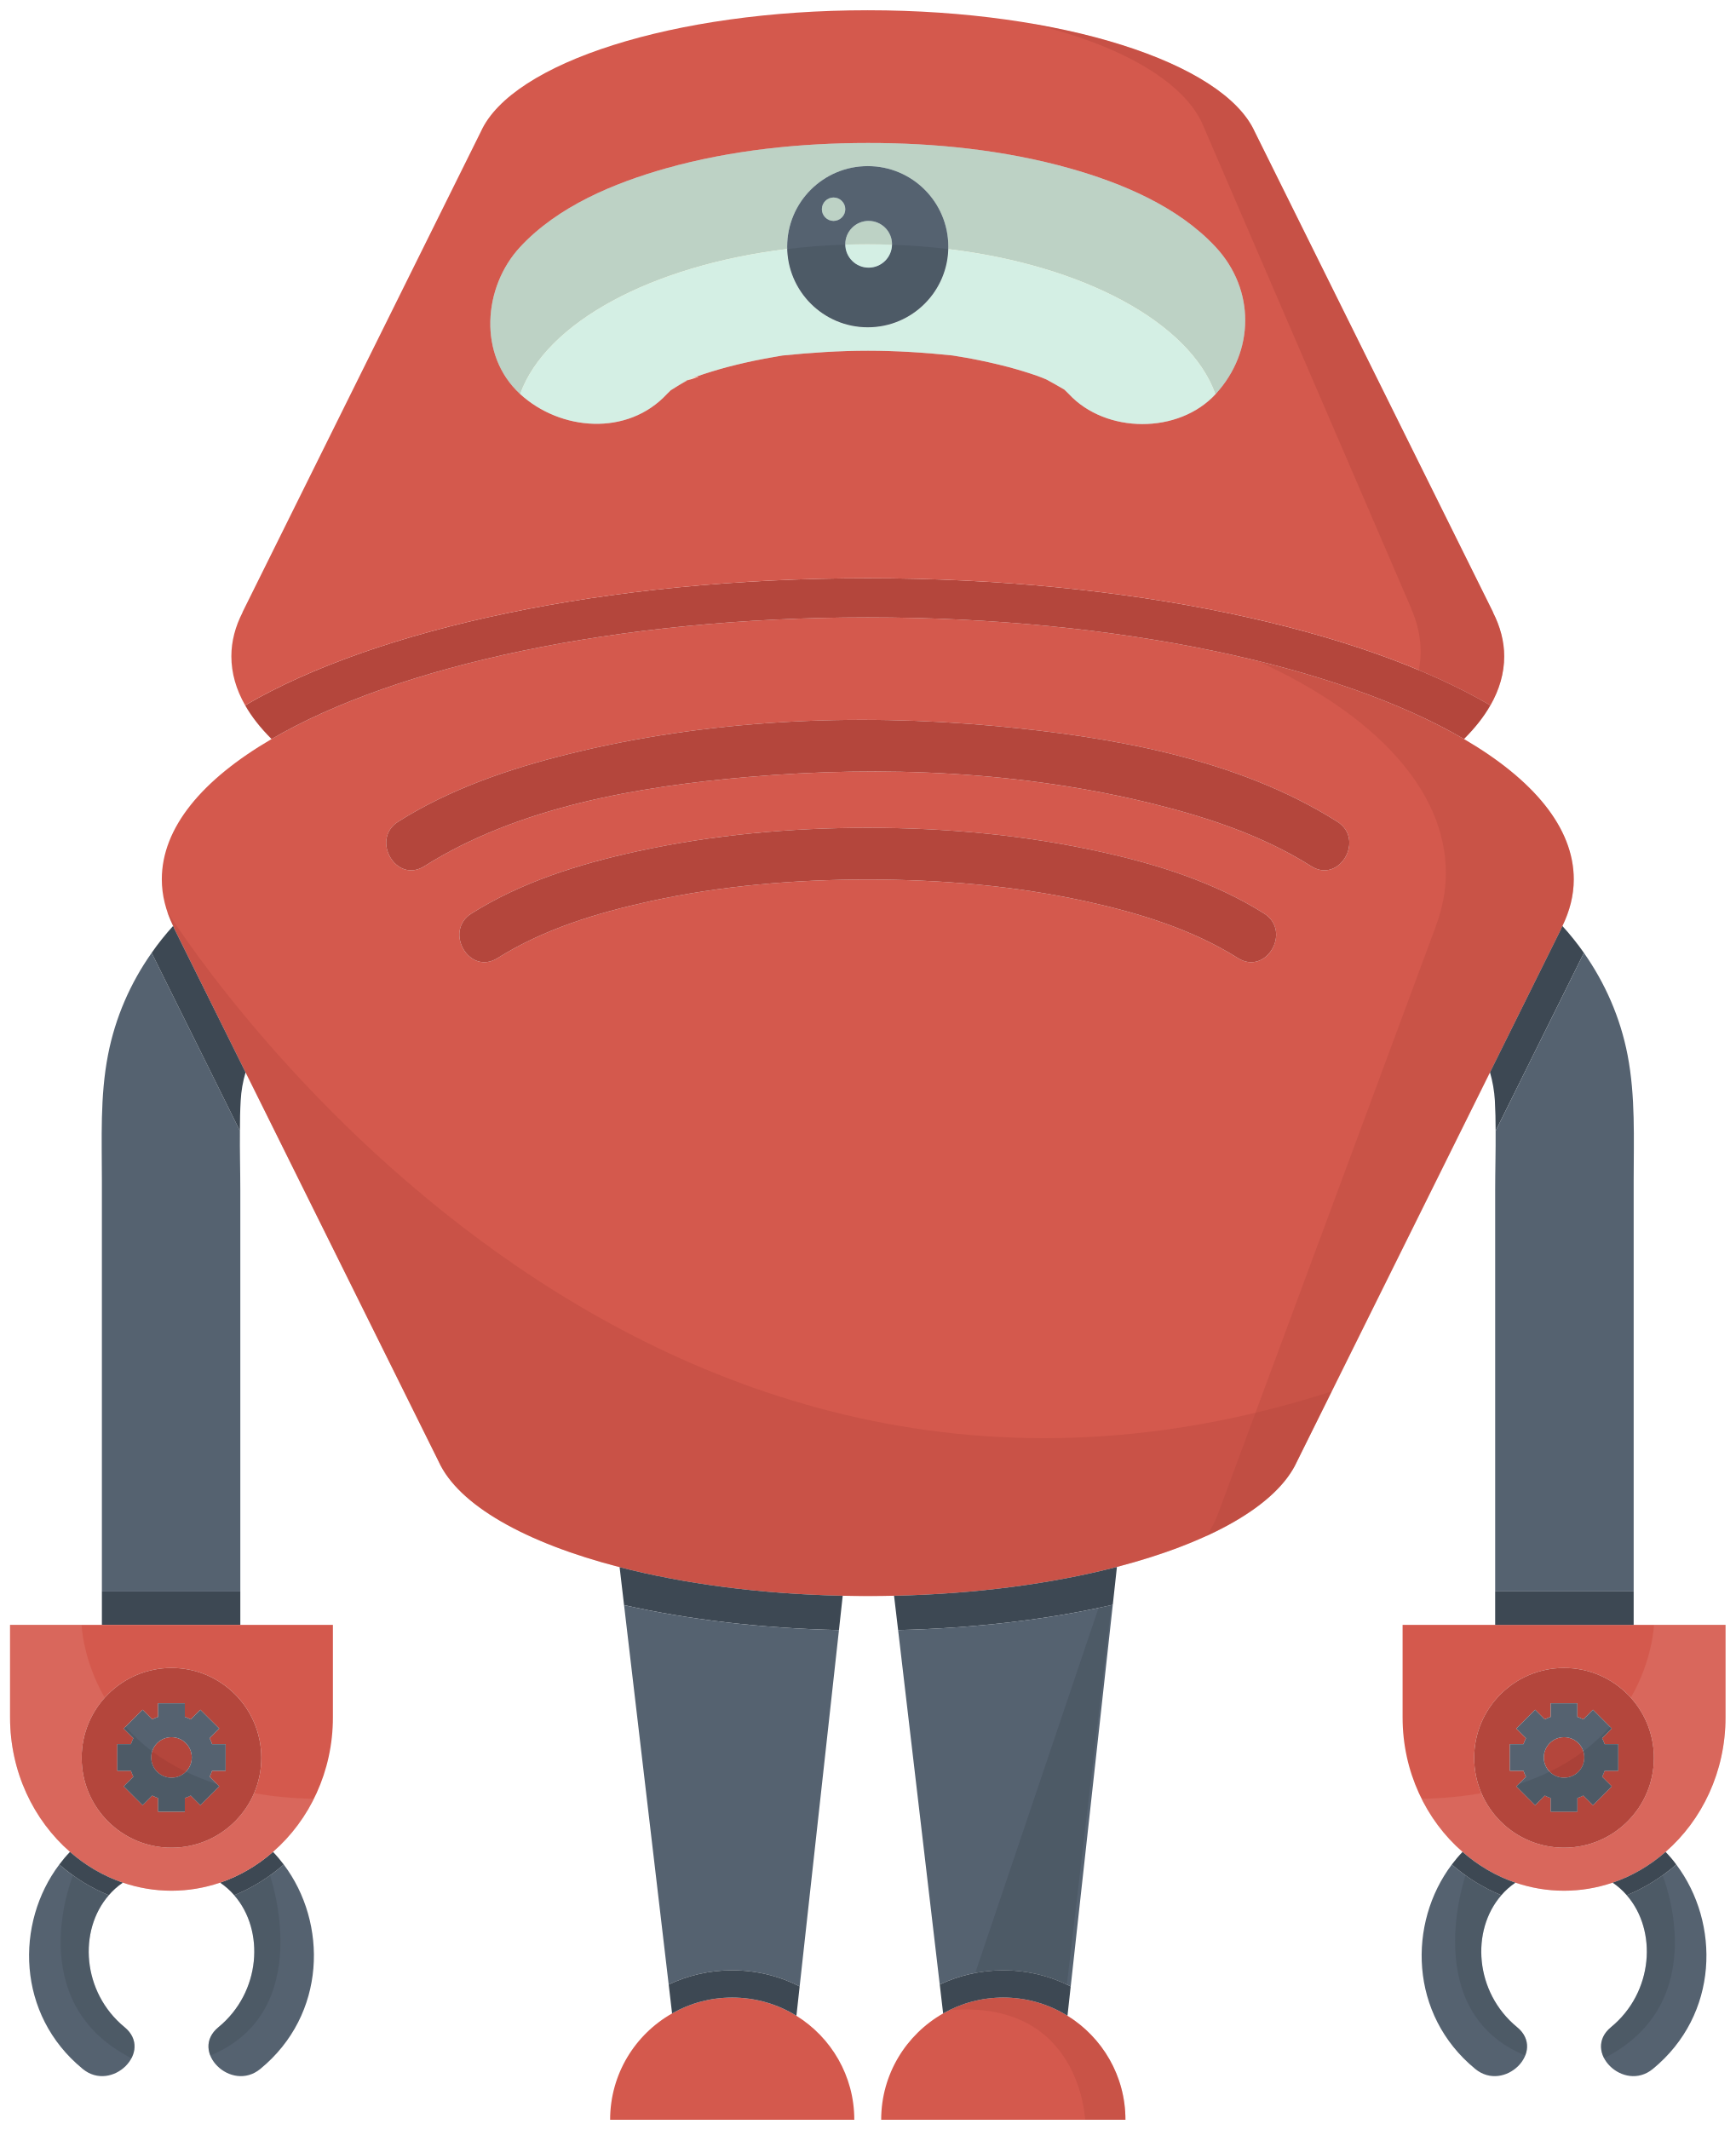
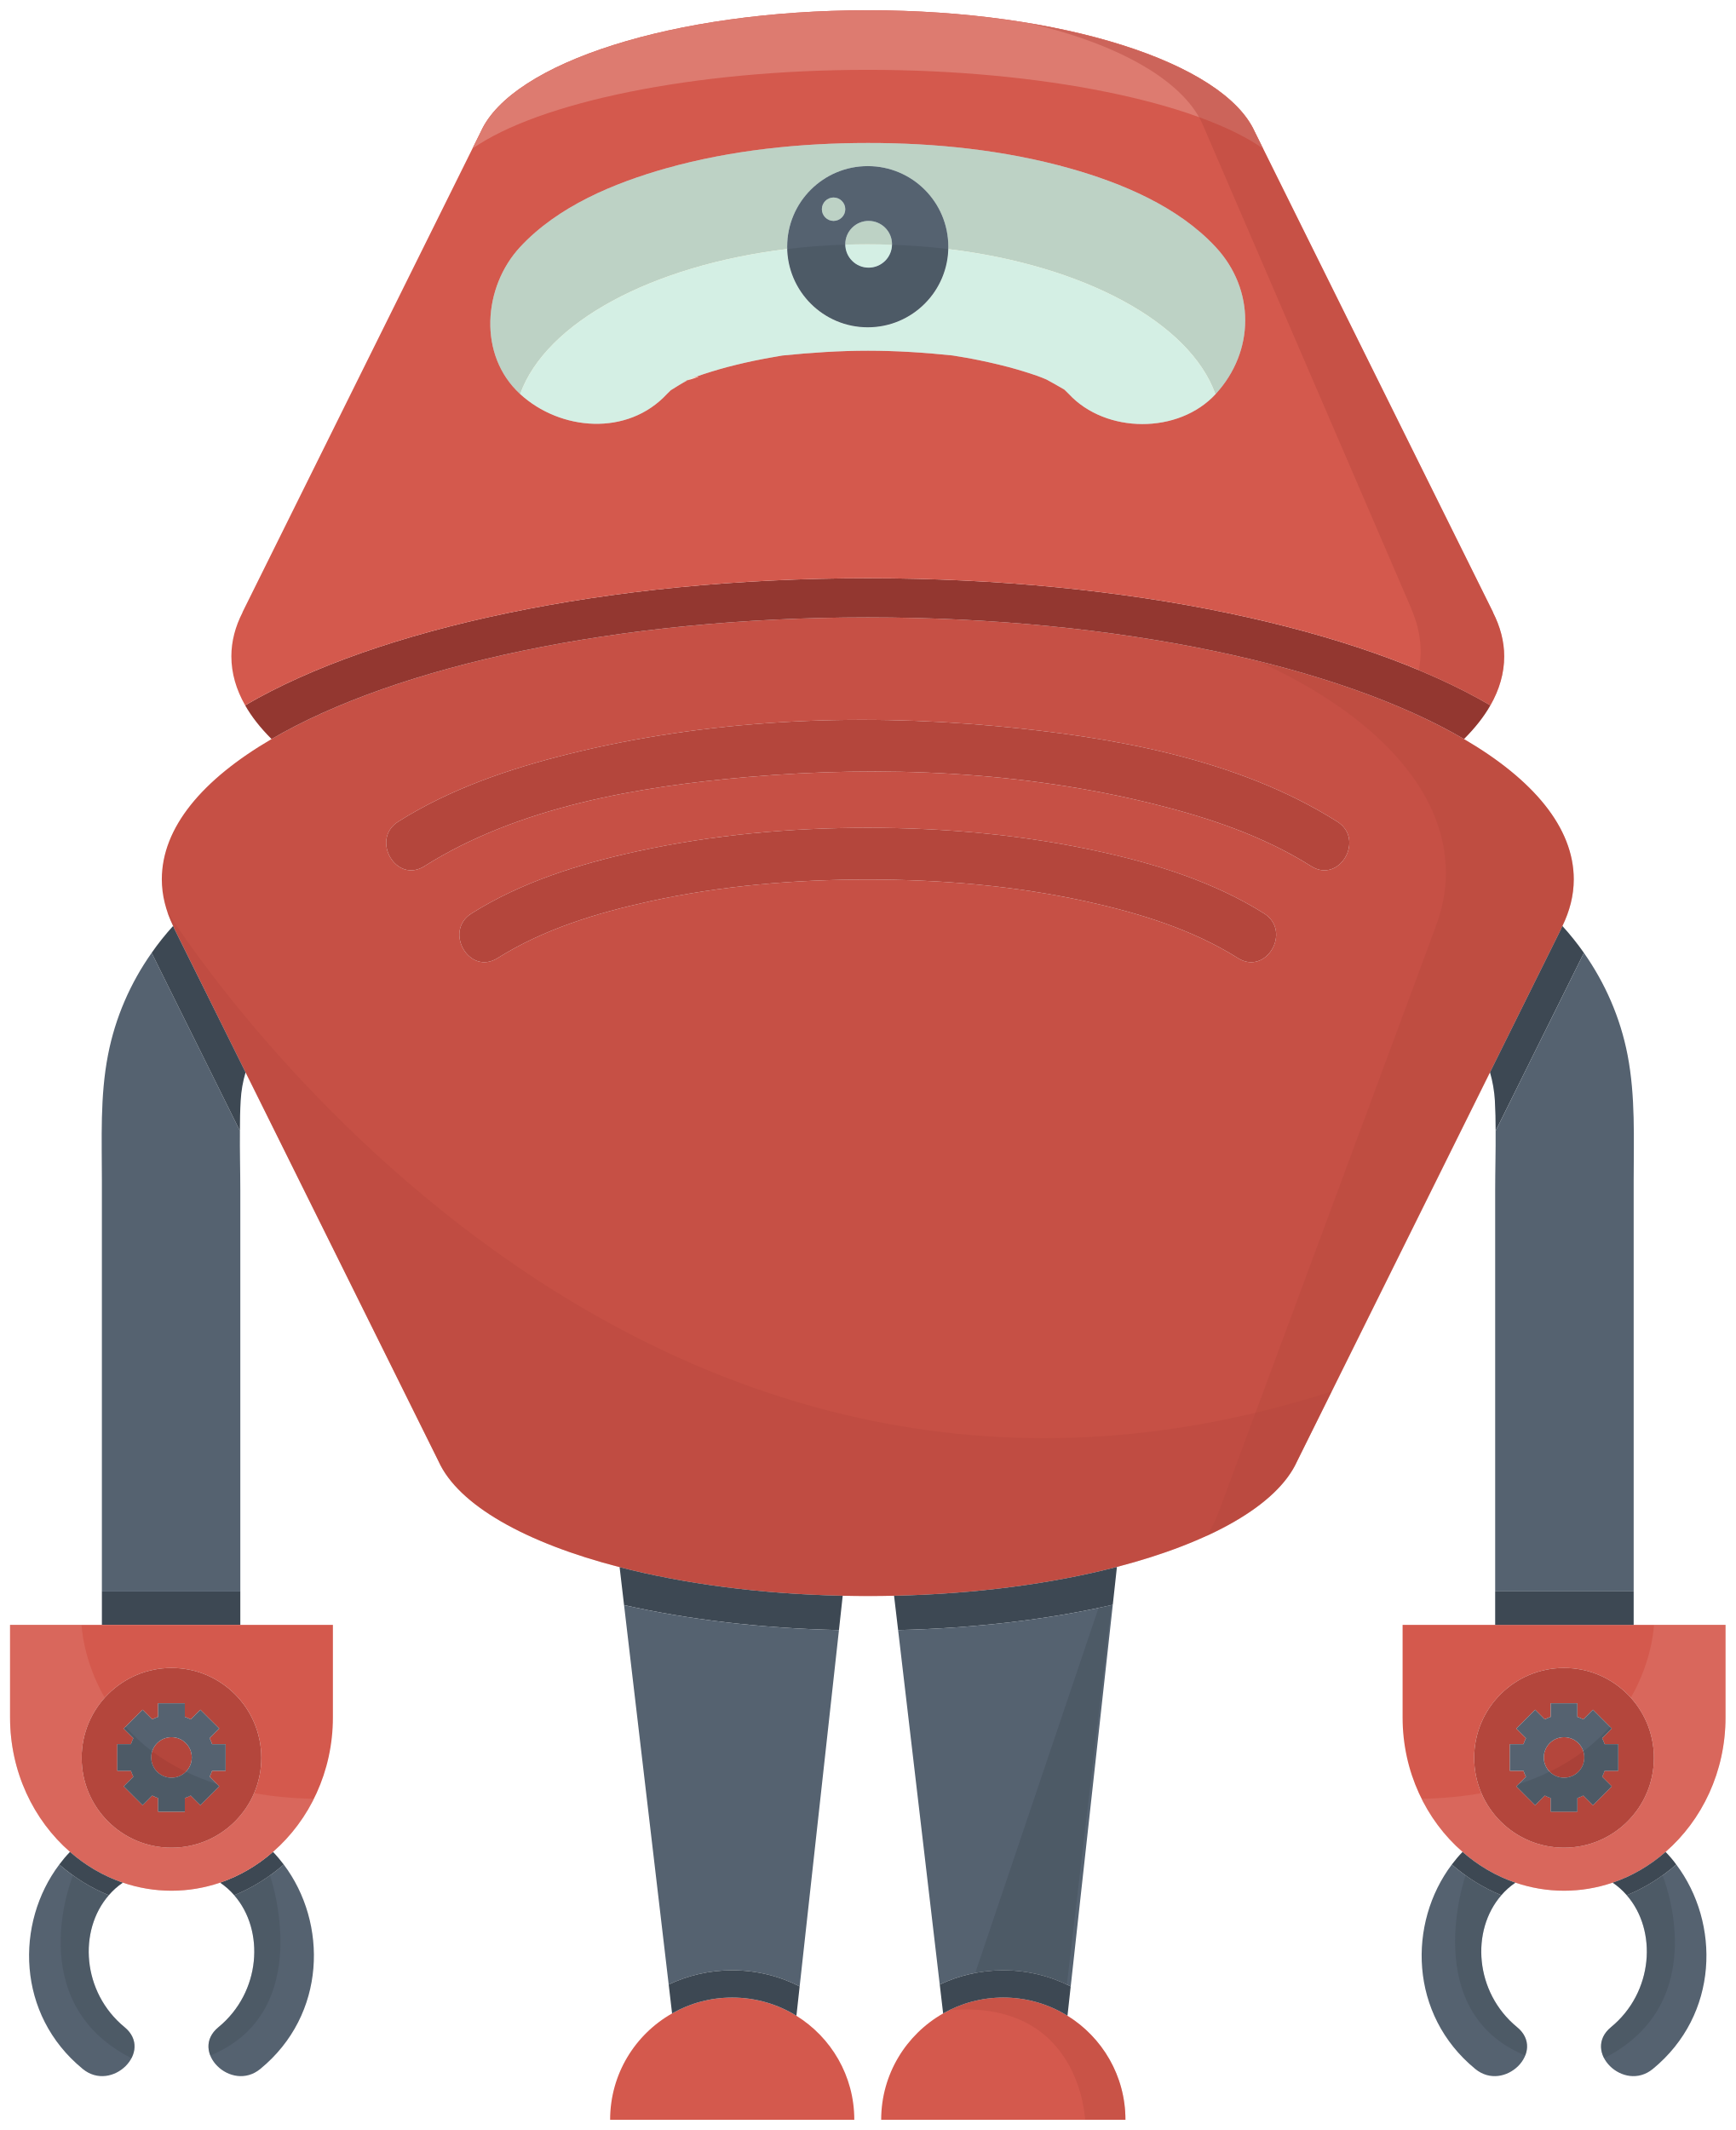
<svg xmlns="http://www.w3.org/2000/svg" width="348" height="427" viewBox="82 42.5 348 427" class="r19" data-idle="tilt tilt shift shift shrug" data-work="snip snip shrug shrug shift">
  <style>/* arms turning in pivot on the outer end of the shoulder hinge, out on the inner end; the head turns about its seat arch; the legs stretch with the lifted body */
.r19[data-act=shrug] .up{animation:r19-lift 1.9s ease-in-out}
.r19[data-act=shrug] .leg{animation:r19-stretch 1.9s ease-in-out}
.r19[data-act=shrug] .arm-l{animation:r19-shrug-l 1.9s ease-in-out}
.r19[data-act=shrug] .arm-r{animation:r19-shrug-r 1.9s ease-in-out}
.r19[data-act=shrug] .c1{animation:r19-open-cw 1.9s ease-in-out}
.r19[data-act=shrug] .c2{animation:r19-open-ccw 1.9s ease-in-out}
.r19[data-act=shrug] .arm-r,.r19[data-act=shrug] .arm-r .c1,.r19[data-act=shrug] .arm-r .c2{animation-delay:.1s}
.r19[data-act=shift] .tip-l{animation:r19-tip-l 2s ease-in-out}
.r19[data-act=shift] .tip-r{animation:r19-tip-r 2s ease-in-out}
.r19[data-act=shift] .arm-l{animation:r19-hang-l 2s ease-in-out}
.r19[data-act=shift] .arm-r{animation:r19-hang-r 2s ease-in-out}
.r19[data-act=shift] .head{animation:r19-lag 2s ease-in-out}
.r19[data-act=tilt] .head{animation:r19-cock 1.6s ease-in-out}
.r19[data-act=snip] .arm-l{animation:r19-swing-l 1.6s ease-in-out}
.r19[data-act=snip] .arm-r{animation:r19-swing-r 1.6s ease-in-out}
.r19[data-act=snip] .c1{animation:r19-snip-cw 1.6s ease-in-out}
.r19[data-act=snip] .c2{animation:r19-snip-ccw 1.6s ease-in-out}
.r19[data-act=snip] .arm-r,.r19[data-act=snip] .arm-r .c1,.r19[data-act=snip] .arm-r .c2{animation-delay:.12s}
@keyframes r19-lift{0%,100%{transform:none}10%{transform:translateY(1.5px)}34%{transform:translateY(-5px)}50%{transform:translateY(-4.5px)}64%{transform:translateY(2.5px)}78%{transform:translateY(-1px)}90%{transform:translateY(.3px)}}
@keyframes r19-stretch{0%,100%{transform:none}10%{transform:scaleY(.9795)}34%{transform:scaleY(1.0733)}50%{transform:scaleY(1.066)}64%{transform:scaleY(.9659)}78%{transform:scaleY(1.0147)}90%{transform:scaleY(.9959)}}
@keyframes r19-shrug-l{0%,14%,100%{transform:none}38%{transform:translate(0px,-3px) rotate(6deg)}52%{transform:translate(0px,-2.5px) rotate(5deg)}68%{transform:translate(1.41px,-.49px) rotate(-2deg)}82%{transform:translate(0px,0px) rotate(1deg)}93%{transform:translate(.21px,-.07px) rotate(-.3deg)}}
@keyframes r19-shrug-r{0%,14%,100%{transform:none}38%{transform:translate(0px,-3px) rotate(-6deg)}52%{transform:translate(0px,-2.5px) rotate(-5deg)}68%{transform:translate(-1.41px,-.49px) rotate(2deg)}82%{transform:translate(0px,0px) rotate(-1deg)}93%{transform:translate(-.21px,-.07px) rotate(.3deg)}}
@keyframes r19-open-cw{0%,16%,100%{transform:none}42%{transform:rotate(14deg)}56%{transform:rotate(11deg)}70%{transform:rotate(-4deg)}84%{transform:rotate(1.5deg)}}
@keyframes r19-open-ccw{0%,16%,100%{transform:none}42%{transform:rotate(-14deg)}56%{transform:rotate(-11deg)}70%{transform:rotate(4deg)}84%{transform:rotate(-1.5deg)}}
@keyframes r19-tip-l{0%,46%,84%,100%{transform:none}22%{transform:rotate(-1.3deg)}92%{transform:rotate(-.25deg)}}
@keyframes r19-tip-r{0%,46%,84%,100%{transform:none}66%{transform:rotate(1deg)}}
@keyframes r19-hang-l{0%,6%,100%{transform:none}28%{transform:translate(0px,0px) rotate(1.5deg)}50%{transform:translate(0px,0px) rotate(0deg)}72%{transform:translate(.85px,-.29px) rotate(-1.2deg)}90%{transform:translate(0px,0px) rotate(.4deg)}}
@keyframes r19-hang-r{0%,6%,100%{transform:none}28%{transform:translate(-1.06px,-.36px) rotate(1.5deg)}50%{transform:translate(0px,0px) rotate(0deg)}72%{transform:translate(0px,0px) rotate(-1.2deg)}90%{transform:translate(-.28px,-.09px) rotate(.4deg)}}
@keyframes r19-lag{0%,8%,52%,100%{transform:none}30%{transform:translate(0px,.2px) rotate(.7deg)}74%{transform:translate(0px,.17px) rotate(-.6deg)}}
@keyframes r19-cock{0%,100%{transform:none}26%{transform:translate(0px,.62px) rotate(-2.2deg)}48%{transform:translate(0px,.53px) rotate(-1.9deg)}70%{transform:translate(0px,.22px) rotate(.8deg)}86%{transform:translate(0px,.08px) rotate(-.3deg)}}
@keyframes r19-swing-l{0%,100%{transform:none}22%{transform:translate(2.8px,-1.02px) rotate(-4deg)}46%{transform:translate(0px,0px) rotate(3deg)}68%{transform:translate(1.06px,-.36px) rotate(-1.5deg)}86%{transform:translate(0px,0px) rotate(.5deg)}}
@keyframes r19-swing-r{0%,100%{transform:none}22%{transform:translate(-2.8px,-1.02px) rotate(4deg)}46%{transform:translate(0px,0px) rotate(-3deg)}68%{transform:translate(-1.06px,-.36px) rotate(1.5deg)}86%{transform:translate(0px,0px) rotate(-.5deg)}}
@keyframes r19-snip-cw{0%,6%,70%,100%{transform:none}14%{transform:rotate(9deg)}24%{transform:rotate(-6deg)}34%{transform:rotate(9deg)}44%{transform:rotate(-6deg)}56%{transform:rotate(2deg)}}
@keyframes r19-snip-ccw{0%,6%,70%,100%{transform:none}14%{transform:rotate(-9deg)}24%{transform:rotate(6deg)}34%{transform:rotate(-9deg)}44%{transform:rotate(6deg)}56%{transform:rotate(-2deg)}}</style>
  <g class="tip-l" style="transform-origin:204.34px 467.45px">
    <g class="tip-r" style="transform-origin:307.67px 467.45px">
      <g>
        <g>
          <g id="XMLID_900_">
            <g>
              <g class="up" style="transform-origin:256px 362px">
                <g class="arm-r" style="transform-origin:381.9px 269.18px">
                  <path d="m427.986 368.239v18.564c0 10.852-4.694 20.572-12.014 26.941-3.124 2.732-6.716 4.845-10.625 6.173-3.079 1.041-6.339 1.615-9.735 1.615-3.396 0-6.656-.574-9.735-1.615-3.909-1.328-7.501-3.441-10.61-6.173-7.335-6.354-12.029-16.089-12.029-26.941v-18.564h18.564 27.771zm-14.353 26.654c0-9.946-8.075-18.021-18.021-18.021-9.946 0-18.021 8.075-18.021 18.021s8.075 18.021 18.021 18.021c9.946 0 18.021-8.075 18.021-18.021z" fill="#d4594d" />
                  <g class="c2" style="transform-origin:395.61px 389.08px">
                    <path d="m418.115 416.28c8.829 11.742 8.588 30.08-4.694 40.977-5.856 4.815-14.293-3.532-8.392-8.377 8.528-7.003 9.312-19.394 3.154-26.443 3.622-1.479 6.973-3.577 9.931-6.158z" fill="#556270" />
                    <path d="m405.346 419.917c3.909-1.328 7.501-3.441 10.625-6.173.77.8 1.494 1.645 2.143 2.536-2.958 2.581-6.309 4.679-9.931 6.158-.815-.951-1.766-1.796-2.837-2.521z" fill="#3d4853" />
                  </g>
                  <path d="m409.572 361.537v6.701h-27.771c0-2.234 0-4.468 0-6.701z" fill="#3d4853" />
                  <circle cx="395.611" cy="394.817" fill="#b4463c" r="4.06" />
                </g>
              </g>
              <g class="up" style="transform-origin:256px 362px">
-                 <path d="m131.243 257.472-14.353-28.918h.03c-.075-.136-.136-.287-.196-.423-1.479-3.034-2.279-6.158-2.279-9.358 0-10.339 8.075-19.983 22.006-28.118 25.115-14.67 69.262-24.39 119.551-24.39s94.437 9.72 119.551 24.39c13.931 8.135 22.006 17.779 22.006 28.118 0 3.2-.8 6.324-2.279 9.358-.075.136-.136.287-.211.423h.03l-14.338 28.903-38.698 78.015c-3.954 8.724-17.327 16.27-36.102 21.145-12.799 3.32-28.118 5.418-44.69 5.781-1.736.045-3.502.06-5.267.06-1.69 0-3.366-.015-5.026-.06-16.587-.347-31.922-2.415-44.736-5.735-18.881-4.86-32.329-12.437-36.299-21.191zm213.671-41.324c5.645 3.577 10.852-5.388 5.222-8.935-20.074-12.678-45.339-17.025-68.582-19.168-28.435-2.611-57.942-1.268-85.728 5.66-11.773 2.928-23.651 6.988-33.974 13.508-5.615 3.547-.423 12.512 5.237 8.935 18.911-11.939 42.97-15.983 64.885-17.885 27.062-2.339 55.014-1.147 81.442 5.433 10.973 2.732 21.885 6.384 31.499 12.452zm-14.685 18.428c5.66 3.562 10.867-5.403 5.237-8.95-9.992-6.294-21.628-9.931-33.099-12.437-15.184-3.336-30.835-4.739-46.366-4.739s-31.182 1.404-46.366 4.739c-11.471 2.505-23.107 6.143-33.099 12.437-5.63 3.547-.438 12.512 5.222 8.95 9.282-5.841 19.983-9.071 30.624-11.41 14.308-3.124 28.994-4.347 43.619-4.347 14.625 0 29.31 1.223 43.619 4.347 10.641 2.339 21.326 5.569 30.608 11.41z" fill="#d4594d" />
+                 <path d="m131.243 257.472-14.353-28.918h.03c-.075-.136-.136-.287-.196-.423-1.479-3.034-2.279-6.158-2.279-9.358 0-10.339 8.075-19.983 22.006-28.118 25.115-14.67 69.262-24.39 119.551-24.39s94.437 9.72 119.551 24.39c13.931 8.135 22.006 17.779 22.006 28.118 0 3.2-.8 6.324-2.279 9.358-.075.136-.136.287-.211.423h.03l-14.338 28.903-38.698 78.015c-3.954 8.724-17.327 16.27-36.102 21.145-12.799 3.32-28.118 5.418-44.69 5.781-1.736.045-3.502.06-5.267.06-1.69 0-3.366-.015-5.026-.06-16.587-.347-31.922-2.415-44.736-5.735-18.881-4.86-32.329-12.437-36.299-21.191zm213.671-41.324c5.645 3.577 10.852-5.388 5.222-8.935-20.074-12.678-45.339-17.025-68.582-19.168-28.435-2.611-57.942-1.268-85.728 5.66-11.773 2.928-23.651 6.988-33.974 13.508-5.615 3.547-.423 12.512 5.237 8.935 18.911-11.939 42.97-15.983 64.885-17.885 27.062-2.339 55.014-1.147 81.442 5.433 10.973 2.732 21.885 6.384 31.499 12.452zm-14.685 18.428c5.66 3.562 10.867-5.403 5.237-8.95-9.992-6.294-21.628-9.931-33.099-12.437-15.184-3.336-30.835-4.739-46.366-4.739s-31.182 1.404-46.366 4.739c-11.471 2.505-23.107 6.143-33.099 12.437-5.63 3.547-.438 12.512 5.222 8.95 9.282-5.841 19.983-9.071 30.624-11.41 14.308-3.124 28.994-4.347 43.619-4.347 14.625 0 29.31 1.223 43.619 4.347 10.641 2.339 21.326 5.569 30.608 11.41z" fill="#c65045" />
                <g class="arm-r" style="transform-origin:381.9px 269.18px">
                  <path d="m381.741 263.131c-.121-1.947-.453-3.849-.981-5.675l14.338-28.903h-.03c.075-.136.136-.287.211-.423 1.555 1.706 2.988 3.502 4.317 5.388l-17.689 35.665h-.015c0-2.022-.045-4.03-.151-6.052z" fill="#3d4853" />
                  <path d="m401.407 385.248-1.932 1.932c-.377-.196-.785-.362-1.192-.498v-2.732h-5.343v2.732c-.408.136-.815.302-1.192.498l-1.932-1.932-3.773 3.773 1.932 1.932c-.196.392-.362.785-.498 1.192h-2.732v5.343h2.732c.136.408.302.815.498 1.192l-1.932 1.932 3.773 3.773 1.932-1.932c.377.196.785.362 1.192.498v2.732h5.343v-2.732c.408-.136.815-.302 1.192-.498l1.932 1.932 3.773-3.773-1.932-1.932c.196-.377.362-.785.498-1.192h2.732v-5.343h-2.732c-.136-.408-.302-.8-.498-1.192l1.932-1.932zm-5.796-8.377c9.946 0 18.021 8.075 18.021 18.021s-8.075 18.021-18.021 18.021c-9.946 0-18.021-8.075-18.021-18.021s8.075-18.021 18.021-18.021z" fill="#b4463c" />
                  <path d="m395.611 398.877c2.249 0 4.06-1.811 4.06-4.06s-1.811-4.06-4.06-4.06c-2.249 0-4.06 1.811-4.06 4.06s1.811 4.06 4.06 4.06zm8.135-6.731h2.732v5.343h-2.732c-.136.408-.302.815-.498 1.192l1.932 1.932-3.773 3.773-1.932-1.932c-.377.196-.785.362-1.192.498v2.732h-5.343v-2.732c-.408-.136-.815-.302-1.192-.498l-1.932 1.932-3.773-3.773 1.932-1.932c-.196-.377-.362-.785-.498-1.192h-2.732v-5.343h2.732c.136-.408.302-.8.498-1.192l-1.932-1.932 3.773-3.773 1.932 1.932c.377-.196.785-.362 1.192-.498v-2.732h5.343v2.732c.408.136.815.302 1.192.498l1.932-1.932 3.773 3.773-1.932 1.932c.196.392.362.785.498 1.192z" fill="#556270" />
                  <g class="c1" style="transform-origin:395.61px 389.08px">
                    <path d="m386.193 448.88c5.901 4.845-2.536 13.191-8.392 8.377-13.282-10.897-13.523-29.265-4.694-40.977 2.958 2.581 6.309 4.679 9.931 6.158-6.158 7.048-5.358 19.455 3.154 26.443z" fill="#556270" />
                    <path d="m375.266 413.744c3.109 2.732 6.701 4.845 10.61 6.173-1.072.724-2.022 1.57-2.837 2.521-3.622-1.479-6.973-3.577-9.931-6.158.664-.875 1.373-1.721 2.143-2.521z" fill="#3d4853" />
                  </g>
                  <path d="m381.801 281.183c0-3.985.121-7.999.091-11.999h.015l17.689-35.665c4.226 6.022 7.29 12.92 8.754 20.481 1.6 8.316 1.223 16.768 1.223 25.175v39.785 42.577h-27.771c0-1.192 0-2.385 0-3.592 0-25.583 0-51.18 0-76.763z" fill="#556270" />
                </g>
                <g fill="#b4463c">
-                   <path d="m380.85 183.893c-1.313 2.324-3.109 4.573-5.298 6.762-25.115-14.67-69.262-24.39-119.551-24.39s-94.437 9.72-119.551 24.39c-2.188-2.188-3.985-4.437-5.298-6.762 26.201-15.319 72.325-25.477 124.849-25.477s98.632 10.158 124.849 25.477z" />
+                   <path d="m380.85 183.893c-1.313 2.324-3.109 4.573-5.298 6.762-25.115-14.67-69.262-24.39-119.551-24.39s-94.437 9.72-119.551 24.39c-2.188-2.188-3.985-4.437-5.298-6.762 26.201-15.319 72.325-25.477 124.849-25.477s98.632 10.158 124.849 25.477z" fill="#933730" />
                  <path d="m350.136 207.212c5.63 3.547.423 12.512-5.222 8.935-9.614-6.067-20.526-9.72-31.499-12.452-26.428-6.581-54.38-7.773-81.442-5.433-21.915 1.902-45.973 5.947-64.885 17.885-5.66 3.577-10.852-5.388-5.237-8.935 10.324-6.52 22.202-10.58 33.974-13.508 27.786-6.928 57.293-8.271 85.728-5.66 23.243 2.143 48.509 6.49 68.582 19.168z" />
                  <path d="m335.466 225.625c5.63 3.547.423 12.512-5.237 8.95-9.282-5.841-19.968-9.071-30.608-11.41-14.308-3.124-28.994-4.347-43.619-4.347-14.625 0-29.311 1.223-43.619 4.347-10.641 2.339-21.341 5.569-30.624 11.41-5.66 3.562-10.852-5.403-5.222-8.95 9.992-6.294 21.628-9.931 33.099-12.437 15.184-3.336 30.835-4.739 46.366-4.739s31.182 1.404 46.366 4.739c11.471 2.505 23.107 6.143 33.099 12.437z" />
                </g>
              </g>
              <path d="m307.665 467.445h-48.977c0-9.131 5.011-17.1 12.422-21.311 3.562-2.022 7.682-3.185 12.074-3.185 4.724 0 9.131 1.343 12.859 3.652 6.973 4.317 11.622 12.044 11.622 20.843z" fill="#d4594d" />
              <g class="up" style="transform-origin:256px 362px">
                <path d="m305.959 356.617-.83 7.592c-12.678 2.898-27.333 4.694-43.045 5.071l-.815-6.882c16.572-.362 31.891-2.46 44.69-5.781z" fill="#3d4853" />
              </g>
              <g class="leg" style="transform-origin:256px 437.49px">
                <path d="m305.129 364.209-8.437 76.506c-4.06-2.068-8.648-3.23-13.508-3.23-4.558 0-8.89 1.026-12.754 2.853l-8.346-71.058c15.712-.377 30.367-2.173 43.045-5.071z" fill="#556270" />
              </g>
              <path d="m296.692 440.715-.649 5.886c-3.728-2.309-8.135-3.652-12.859-3.652-4.392 0-8.512 1.162-12.074 3.185l-.679-5.796c3.864-1.826 8.195-2.853 12.754-2.853 4.86 0 9.448 1.162 13.508 3.23z" fill="#3d4853" />
              <g class="up" style="transform-origin:256px 362px">
                <g class="head" style="transform-origin:256px 440px">
                  <path d="m293.07 119.009c.06.03.106.03.151.045-.045-.015-.106-.015-.151-.045z" fill="#fffae0" />
                  <path d="m295.424 120.609c-1.192-.694-2.37-1.373-3.577-2.022-.619-.257-1.238-.528-1.826-.724-1.932-.679-3.894-1.268-5.871-1.796-2.581-.679-5.207-1.253-7.833-1.751-1.117-.211-2.234-.362-3.336-.558-5.645-.589-11.29-.951-16.949-.951-5.75 0-11.456.392-17.176.966-.106.015-.211.045-.332.06-1.162.211-2.309.392-3.471.619-2.4.453-4.784.996-7.154 1.615-2.158.574-4.301 1.238-6.415 1.977-.875.317-1.751.755-2.656 1.011.362-.106.694-.196.981-.287-1.147.589-2.219 1.298-3.305 1.962-.257.241-.528.498-.77.755-7.909 8.528-21.387 7.396-29.446 0-8.497-7.803-7.411-21.462 0-29.461 7.577-8.165 18.821-12.829 29.311-15.787 13.01-3.652 26.941-5.071 40.434-5.071 13.463-.015 27.424 1.419 40.419 5.071 10.49 2.958 21.734 7.637 29.311 15.787 7.924 8.543 7.863 20.889 0 29.461-7.411 8.075-22.021 7.999-29.446 0-.287-.302-.589-.589-.89-.875zm-2.355-1.6c.045.03.106.03.151.045-.045-.015-.091-.015-.151-.045zm-20.919-27.062c0-8.92-7.23-16.149-16.149-16.149-8.92 0-16.165 7.23-16.165 16.149s7.245 16.165 16.165 16.165c8.92 0 16.149-7.245 16.149-16.165z" fill="#fffae0" />
                  <path d="m256.168 86.785c2.596 0 4.694 2.098 4.694 4.679 0 2.596-2.098 4.694-4.694 4.694-2.581 0-4.679-2.098-4.679-4.694-0-2.581 2.098-4.679 4.679-4.679z" fill="#fffae0" />
                </g>
              </g>
              <path d="m253.3 467.445h-48.962c0-9.146 5.011-17.115 12.421-21.311 3.562-2.038 7.682-3.185 12.059-3.185 4.724 0 9.146 1.343 12.874 3.652 6.973 4.332 11.606 12.044 11.606 20.843z" fill="#d4594d" />
              <g class="up" style="transform-origin:256px 362px">
                <path d="m250.976 362.398-.755 6.882h-.015c-15.712-.347-30.382-2.143-43.075-5.011l-.89-7.592v-.015c12.814 3.32 28.148 5.388 44.736 5.735z" fill="#3d4853" />
              </g>
              <g class="up" style="transform-origin:256px 362px">
                <g class="head" style="transform-origin:256px 440px">
                  <path d="m251.489 84.446c0 1.283-1.057 2.339-2.355 2.339-1.283 0-2.339-1.057-2.339-2.339 0-1.298 1.057-2.354 2.339-2.354 1.298-0 2.355 1.057 2.355 2.354z" fill="#fffae0" />
                </g>
              </g>
              <g class="leg" style="transform-origin:256px 437.49px">
                <path d="m250.221 369.28-7.879 71.435c-4.06-2.068-8.663-3.23-13.523-3.23-4.558 0-8.875 1.026-12.738 2.853l-8.95-76.068c12.693 2.868 27.364 4.664 43.075 5.011h.015z" fill="#556270" />
              </g>
              <g class="up" style="transform-origin:256px 362px">
                <g class="head" style="transform-origin:256px 440px">
                  <path d="m239.837 91.947c0-8.92 7.245-16.149 16.165-16.149 8.92 0 16.149 7.23 16.149 16.149s-7.23 16.165-16.149 16.165c-8.92 0-16.165-7.245-16.165-16.165zm9.297-5.162c1.298 0 2.355-1.057 2.355-2.339 0-1.298-1.057-2.354-2.355-2.354-1.283 0-2.339 1.057-2.339 2.354-0 1.283 1.057 2.339 2.339 2.339zm7.033 0c-2.581 0-4.679 2.098-4.679 4.679 0 2.596 2.098 4.694 4.679 4.694 2.596 0 4.694-2.098 4.694-4.694 0-2.581-2.098-4.679-4.694-4.679z" fill="#556270" />
                </g>
              </g>
              <path d="m242.342 440.715-.649 5.886c-3.728-2.309-8.15-3.652-12.874-3.652-4.377 0-8.497 1.147-12.059 3.185l-.679-5.796c3.864-1.826 8.18-2.853 12.738-2.853 4.86 0 9.463 1.162 13.523 3.23z" fill="#3d4853" />
              <g class="up" style="transform-origin:256px 362px">
                <g class="head" style="transform-origin:256px 440px">
                  <path d="m219.944 118.692c1.585-.785 3.909-1.117-.136.075.045-.015.091-.045.136-.075z" fill="#fffae0" />
                  <path d="m218.828 119.054c.906-.257 1.781-.694 2.656-1.011 2.113-.74 4.256-1.404 6.415-1.977 2.37-.619 4.754-1.162 7.154-1.615 1.162-.226 2.309-.408 3.471-.619.121-.015.226-.045.332-.06 5.72-.574 11.425-.966 17.176-.966 5.66 0 11.305.362 16.949.951 1.102.196 2.219.347 3.336.558 2.626.498 5.252 1.072 7.833 1.751 1.977.528 3.939 1.117 5.871 1.796.589.196 1.207.468 1.826.724 1.207.649 2.385 1.328 3.577 2.022.302.287.604.574.89.875 7.426 7.999 22.036 8.075 29.446 0 7.863-8.573 7.924-20.919 0-29.461-7.577-8.15-18.821-12.829-29.311-15.787-12.995-3.652-26.956-5.086-40.419-5.071-13.493 0-27.424 1.419-40.434 5.071-10.49 2.958-21.734 7.622-29.311 15.787-7.411 7.999-8.497 21.658 0 29.461 8.06 7.396 21.538 8.528 29.446 0 .241-.257.513-.513.77-.755 1.087-.664 2.158-1.373 3.305-1.962 4.045-1.192 1.721-.86.136-.075-.045.03-.091.06-.136.075-.287.091-.619.181-.981.287zm164.785 55.014c0 3.366-.951 6.656-2.762 9.826-26.216-15.319-72.325-25.477-124.849-25.477s-98.648 10.158-124.849 25.477c-1.811-3.17-2.762-6.46-2.762-9.826 0-3.019.785-5.962 2.249-8.814h-.03l47.814-96.384c6.248-13.795 38.593-24.315 77.578-24.315s71.314 10.52 77.578 24.315l47.814 96.384h-.03c1.449 2.853 2.249 5.796 2.249 8.814z" fill="#d4594d" />
+                   <path d="M178.42 68.87C184.67 55.08 217.01 44.56 256 44.56S327.33 55.08 333.58 68.87L335.28 72.3C322 63 291 56.5 256 56.5S190 63 176.72 72.3Z" fill="#dd7b70" />
                </g>
                <g class="arm-l" style="transform-origin:130.1px 269.18px">
                  <g class="c2" style="transform-origin:116.39px 389.08px">
                    <path d="m138.895 416.28c8.829 11.712 8.588 30.08-4.694 40.977-5.856 4.815-14.308-3.532-8.392-8.377 8.512-6.988 9.312-19.394 3.154-26.443 3.622-1.479 6.973-3.577 9.931-6.158z" fill="#556270" />
                    <path d="m138.895 416.28c-2.958 2.581-6.309 4.679-9.931 6.158-.815-.951-1.766-1.796-2.837-2.521 3.909-1.343 7.501-3.441 10.61-6.173l.015.015c.77.8 1.479 1.645 2.143 2.521z" fill="#3d4853" />
                  </g>
                  <path d="m130.187 361.537v6.701h-27.756c0-2.234 0-4.468 0-6.701z" fill="#3d4853" />
                  <path d="m130.096 269.184h.015c-.045 4.0.075 8.014.075 11.999v76.763 3.592h-27.756c0-14.187 0-28.39 0-42.577 0-13.267 0-26.533 0-39.785 0-8.407-.392-16.859 1.223-25.175 1.464-7.562 4.513-14.459 8.754-20.481z" fill="#556270" />
                  <path d="m136.737 413.744c-3.109 2.732-6.701 4.83-10.61 6.173-3.079 1.041-6.339 1.615-9.735 1.615-3.396 0-6.671-.574-9.75-1.615-3.909-1.343-7.501-3.441-10.61-6.173-7.32-6.369-12.014-16.089-12.014-26.941v-18.564h18.413 27.756 18.564v18.564c-0 10.852-4.694 20.572-12.014 26.941zm-2.339-18.851c0-9.946-8.06-18.021-18.006-18.021-9.961 0-18.021 8.075-18.021 18.021s8.06 18.021 18.021 18.021c9.946 0 18.006-8.075 18.006-18.021z" fill="#d4594d" />
                  <path d="m116.392 390.757c2.234 0 4.06 1.811 4.06 4.06s-1.826 4.06-4.06 4.06c-2.249 0-4.075-1.811-4.075-4.06s1.826-4.06 4.075-4.06z" fill="#b4463c" />
                  <path d="m116.89 228.553 14.353 28.918c-.543 1.826-.875 3.713-.981 5.66-.121 2.007-.151 4.03-.151 6.052h-.015l-17.689-35.665c1.313-1.887 2.747-3.683 4.301-5.388h.015c.06.136.121.287.196.423z" fill="#3d4853" />
                  <path d="m113.705 405.684h5.358v-2.732c.408-.136.8-.302 1.177-.498l1.932 1.932 3.788-3.773-1.932-1.932c.196-.377.362-.785.498-1.192h2.717v-5.343h-2.717c-.136-.408-.302-.8-.498-1.192l1.932-1.932-3.788-3.773-1.932 1.932c-.377-.196-.77-.362-1.177-.498v-2.732h-5.358v2.732c-.408.136-.8.302-1.177.498l-1.932-1.932-3.788 3.773 1.932 1.932c-.181.392-.347.785-.483 1.192h-2.732v5.343h2.732c.136.408.302.815.483 1.192l-1.932 1.932 3.788 3.773 1.932-1.932c.377.196.77.362 1.177.498zm2.687-28.812c9.946 0 18.006 8.075 18.006 18.021s-8.06 18.021-18.006 18.021c-9.961 0-18.021-8.075-18.021-18.021s8.06-18.021 18.021-18.021z" fill="#b4463c" />
                  <path d="m112.528 387.18c.377-.196.77-.362 1.177-.498v-2.732h5.358v2.732c.408.136.8.302 1.177.498l1.932-1.932 3.788 3.773-1.932 1.932c.196.392.362.785.498 1.192h2.717v5.343h-2.717c-.136.408-.302.815-.498 1.192l1.932 1.932-3.788 3.773-1.932-1.932c-.377.196-.77.362-1.177.498v2.732h-5.358v-2.732c-.408-.136-.8-.302-1.177-.498l-1.932 1.932-3.788-3.773 1.932-1.932c-.181-.377-.347-.785-.483-1.192h-2.732v-5.343h2.732c.136-.408.302-.8.483-1.192l-1.932-1.932 3.788-3.773zm3.864 11.697c2.234 0 4.06-1.811 4.06-4.06s-1.826-4.06-4.06-4.06c-2.249 0-4.075 1.811-4.075 4.06s1.826 4.06 4.075 4.06z" fill="#556270" />
                  <g class="c1" style="transform-origin:116.39px 389.08px">
                    <path d="m106.974 448.88c5.901 4.845-2.536 13.191-8.392 8.377-13.297-10.897-13.538-29.25-4.694-40.977 2.958 2.581 6.309 4.679 9.931 6.158-6.158 7.048-5.373 19.44 3.154 26.443z" fill="#556270" />
                    <path d="m106.642 419.917c-1.072.724-2.007 1.57-2.822 2.521-3.622-1.479-6.973-3.577-9.931-6.158.664-.891 1.373-1.736 2.143-2.536 3.109 2.732 6.701 4.83 10.61 6.173z" fill="#3d4853" />
                  </g>
                </g>
              </g>
            </g>
          </g>
        </g>
        <g id="XMLID_898_" opacity=".34">
          <g>
            <g class="leg" style="transform-origin:256px 437.49px">
              <path d="m302.273 364.843-24.722 73.186c1.826-.362 3.698-.543 5.63-.543 4.558 0 8.875 1.026 12.738 2.853l8.95-76.068c-.86.196-1.721.377-2.596.574z" fill="#3d4853" />
            </g>
            <path d="m272.359 445.469c26.352-2.173 27.213 21.975 27.213 21.975h8.09c0-9.131-4.996-17.1-12.422-21.311-3.547-2.022-7.667-3.185-12.059-3.185-3.894-0-7.562.906-10.822 2.521z" fill="#b4463c" />
          </g>
        </g>
        <g id="XMLID_897_" opacity=".32">
          <g>
            <g class="up" style="transform-origin:256px 362px">
              <g class="arm-l" style="transform-origin:130.1px 269.18px">
                <path d="m144.943 403.103c-2.038 4.105-4.845 7.728-8.195 10.641-3.124 2.732-6.716 4.845-10.625 6.173-3.079 1.041-6.339 1.615-9.735 1.615-3.396 0-6.656-.574-9.735-1.615-3.909-1.328-7.501-3.441-10.61-6.173-7.335-6.354-12.029-16.089-12.029-26.941v-18.564h14.353s.211 6.928 4.634 14.595c-2.883 3.2-4.634 7.426-4.634 12.059 0 9.946 8.075 18.021 18.021 18.021 7.426 0 13.81-4.513 16.572-10.942 3.607.649 7.592 1.041 11.984 1.132z" fill="#e2857a" />
                <g class="c2" style="transform-origin:116.39px 389.08px">
                  <path d="m136.144 418.453s9.493 27.258-11.969 36.117c-.755-1.841-.453-3.985 1.63-5.69 8.528-7.003 9.312-19.394 3.154-26.443 2.551-1.041 4.95-2.385 7.184-3.985z" fill="#3d4853" />
                </g>
                <path d="m112.508 393.595c1.962 1.464 4.211 2.853 6.762 4.075-.724.755-1.751 1.207-2.883 1.207-2.249 0-4.06-1.811-4.06-4.06 0-.423.06-.83.181-1.223z" fill="#933730" />
                <g fill="#3d4853">
                  <path d="m112.327 394.817c0 2.249 1.811 4.06 4.06 4.06 1.132 0 2.158-.453 2.883-1.207 1.902.921 3.969 1.751 6.218 2.475l.468.468-3.773 3.773-1.932-1.932c-.377.196-.785.362-1.192.498v2.732h-5.343v-2.732c-.408-.136-.815-.302-1.192-.498l-1.932 1.932-3.773-3.773 1.932-1.932c-.196-.377-.362-.785-.498-1.192h-2.732v-5.343h2.732c.136-.408.302-.8.498-1.192l-1.932-1.932.362-.362c1.494 1.69 3.26 3.366 5.328 4.935-.121.392-.181.8-.181 1.223z" />
                  <g class="c1" style="transform-origin:116.39px 389.08px">
                    <path d="m96.631 418.453c2.234 1.6 4.634 2.943 7.184 3.985-6.158 7.048-5.358 19.455 3.154 26.443 2.279 1.872 2.415 4.271 1.389 6.233-22.202-11.29-11.727-36.661-11.727-36.661z" />
                  </g>
                </g>
              </g>
            </g>
          </g>
        </g>
        <g id="XMLID_896_" opacity=".32">
          <g>
            <g class="up" style="transform-origin:256px 362px">
              <g class="arm-r" style="transform-origin:381.9px 269.18px">
                <path d="m367.057 403.103c2.038 4.105 4.845 7.728 8.195 10.641 3.124 2.732 6.716 4.845 10.625 6.173 3.079 1.041 6.339 1.615 9.735 1.615s6.656-.574 9.735-1.615c3.909-1.328 7.501-3.441 10.61-6.173 7.335-6.354 12.029-16.089 12.029-26.941v-18.564h-14.353s-.211 6.928-4.634 14.595c2.883 3.2 4.634 7.426 4.634 12.059 0 9.946-8.075 18.021-18.021 18.021-7.426 0-13.81-4.513-16.572-10.942-3.607.649-7.592 1.041-11.984 1.132z" fill="#e2857a" />
                <g class="c1" style="transform-origin:395.61px 389.08px">
                  <path d="m375.856 418.453s-9.493 27.258 11.969 36.117c.755-1.841.453-3.985-1.63-5.69-8.528-7.003-9.312-19.394-3.154-26.443-2.551-1.041-4.951-2.385-7.184-3.985z" fill="#3d4853" />
                </g>
                <path d="m395.613 398.877c2.249 0 4.06-1.811 4.06-4.06 0-.423-.06-.845-.196-1.238-1.962 1.479-4.196 2.868-6.747 4.09.724.755 1.751 1.207 2.883 1.207z" fill="#933730" />
                <g fill="#3d4853">
                  <path d="m392.73 397.67c-1.887.921-3.954 1.751-6.218 2.475l-.468.468 3.773 3.773 1.932-1.932c.377.196.785.362 1.192.498v2.732h5.343v-2.732c.408-.136.8-.302 1.192-.498l1.917 1.932 3.788-3.773-1.932-1.932c.196-.377.362-.785.498-1.192h2.732v-5.343h-2.732c-.136-.408-.302-.8-.498-1.192l1.932-1.932-.362-.362c-1.509 1.69-3.275 3.366-5.343 4.92.136.392.196.815.196 1.238 0 2.249-1.811 4.06-4.06 4.06-1.132 0-2.158-.453-2.883-1.207z" />
                  <g class="c2" style="transform-origin:395.61px 389.08px">
                    <path d="m415.369 418.453c-2.234 1.6-4.634 2.943-7.184 3.985 6.158 7.048 5.358 19.455-3.154 26.443-2.279 1.872-2.415 4.271-1.389 6.233 22.202-11.29 11.727-36.661 11.727-36.661z" />
                  </g>
                </g>
              </g>
            </g>
          </g>
        </g>
        <g fill="#b4463c" opacity=".42">
          <g class="up" style="transform-origin:256px 362px">
            <g class="head" style="transform-origin:256px 440px">
              <path d="m381.366 165.303h.026l-47.818-96.379c-4.383-9.676-21.594-17.732-44.917-21.688 18.07 4.207 31.203 11.794 34.738 20.775l41.544 96.379h-.022c1.259 2.856 1.947 5.798 1.947 8.811 0 1.244-.153 2.472-.378 3.691 5.266 2.199 10.071 4.554 14.339 7.048 1.805-3.171 2.783-6.456 2.783-9.826-0-3.012-.791-5.955-2.241-8.811z" />
            </g>
          </g>
        </g>
        <g id="XMLID_895_" opacity=".32">
          <g>
            <g class="up" style="transform-origin:256px 362px">
              <g class="head" style="transform-origin:256px 440px">
                <path d="m325.761 92.023c7.924 8.543 7.863 20.889 0 29.461-.015.015-.03.03-.03.045l-.03-.03c-5.147-14.353-26.352-25.779-53.565-29.069.015-.166.015-.317.015-.483 0-8.92-7.23-16.149-16.149-16.149-5.298 0-10.007 2.551-12.95 6.49-2.022 2.687-3.215 6.037-3.215 9.659 0 .151 0 .317.015.468-27.197 3.305-48.373 14.716-53.55 29.069h-.015c-8.497-7.803-7.411-21.462 0-29.461 7.577-8.165 18.821-12.829 29.311-15.787 13.01-3.652 26.941-5.071 40.434-5.071 13.463-.015 27.424 1.419 40.419 5.071 10.49 2.958 21.749 7.637 29.311 15.787z" fill="#2e7a8a" />
                <path d="m293.069 119.009c.06.03.106.03.151.045-.045-.015-.106-.015-.151-.045z" fill="#79d6eb" />
                <path d="m295.424 120.609c-1.192-.694-2.37-1.373-3.577-2.022-.619-.257-1.238-.528-1.826-.724-1.932-.679-3.894-1.268-5.871-1.796-2.581-.679-5.207-1.253-7.833-1.751-1.117-.211-2.234-.362-3.336-.558-5.645-.589-11.29-.951-16.949-.951-5.75 0-11.456.392-17.176.966-.106.015-.211.045-.332.06-1.162.211-2.309.392-3.471.619-2.4.453-4.784.996-7.154 1.615-2.158.574-4.301 1.238-6.415 1.977-.875.317-1.751.755-2.656 1.011.362-.106.694-.196.981-.287-1.147.589-2.219 1.298-3.305 1.962-.257.241-.528.498-.77.755-7.909 8.528-21.372 7.396-29.431 0 5.177-14.353 26.352-25.764 53.55-29.069.241 8.709 7.38 15.697 16.149 15.697 8.754 0 15.893-6.988 16.134-15.682 27.213 3.29 48.418 14.716 53.565 29.069l.03.03c-7.441 8.029-22.006 7.939-29.416-.045-.287-.302-.589-.589-.891-.875zm-2.354-1.6c.045.03.106.03.151.045-.045-.015-.091-.015-.151-.045z" fill="#79d6eb" />
                <path d="m260.861 91.57c3.849.121 7.622.408 11.274.86-.241 8.694-7.38 15.682-16.134 15.682-8.769 0-15.908-6.988-16.149-15.697 3.773-.453 7.652-.755 11.637-.875.045 2.566 2.128 4.618 4.679 4.618 2.566-0 4.634-2.038 4.694-4.588z" fill="#3d4853" />
                <path d="m256.001 91.464c1.63 0 3.26.03 4.86.106-.06 2.551-2.128 4.588-4.694 4.588-2.551 0-4.634-2.053-4.679-4.618 1.494-.045 2.988-.075 4.513-.075z" fill="#79d6eb" />
                <g fill="#2e7a8a">
                  <path d="m260.861 91.464v.106c-1.6-.075-3.23-.106-4.86-.106-1.524 0-3.019.03-4.513.075 0-.03 0-.045 0-.075 0-.966.302-1.872.8-2.611.845-1.253 2.264-2.068 3.879-2.068 2.596 0 4.694 2.098 4.694 4.679z" />
                  <path d="m251.488 84.446c0 1.283-1.057 2.339-2.355 2.339-1.283 0-2.339-1.057-2.339-2.339 0-.483.151-.936.408-1.313.423-.634 1.132-1.041 1.932-1.041 1.298 0 2.355 1.057 2.355 2.354z" />
                </g>
              </g>
            </g>
          </g>
        </g>
        <g fill="#b4463c" opacity=".34">
          <g class="up" style="transform-origin:256px 362px">
            <path d="m397.56 218.83c0-18.268-25.143-34.354-63.285-43.764 23.129 10.519 37.638 25.631 37.638 42.429 0 3.661-.719 7.237-2.036 10.708h.023l-43.436 117.129c-.593 1.752-1.459 3.457-2.55 5.112 9.202-4.229 15.608-9.331 18.141-14.923l53.047-106.917h-.029c1.608-3.168 2.486-6.432 2.486-9.774z" />
          </g>
        </g>
        <g id="XMLID_894_" opacity=".36">
          <g>
            <g class="up" style="transform-origin:256px 362px">
              <path d="m116.925 228.556c-.558-1.102-1.041-2.219-1.404-3.351 0 0 88.475 142.93 233.488 96.233l-6.958 14.036c-6.928 15.304-42.804 26.971-86.045 26.971-43.256 0-79.132-11.667-86.06-26.971l-53.052-106.918z" fill="#b4463c" />
            </g>
          </g>
        </g>
      </g>
    </g>
  </g>
</svg>
